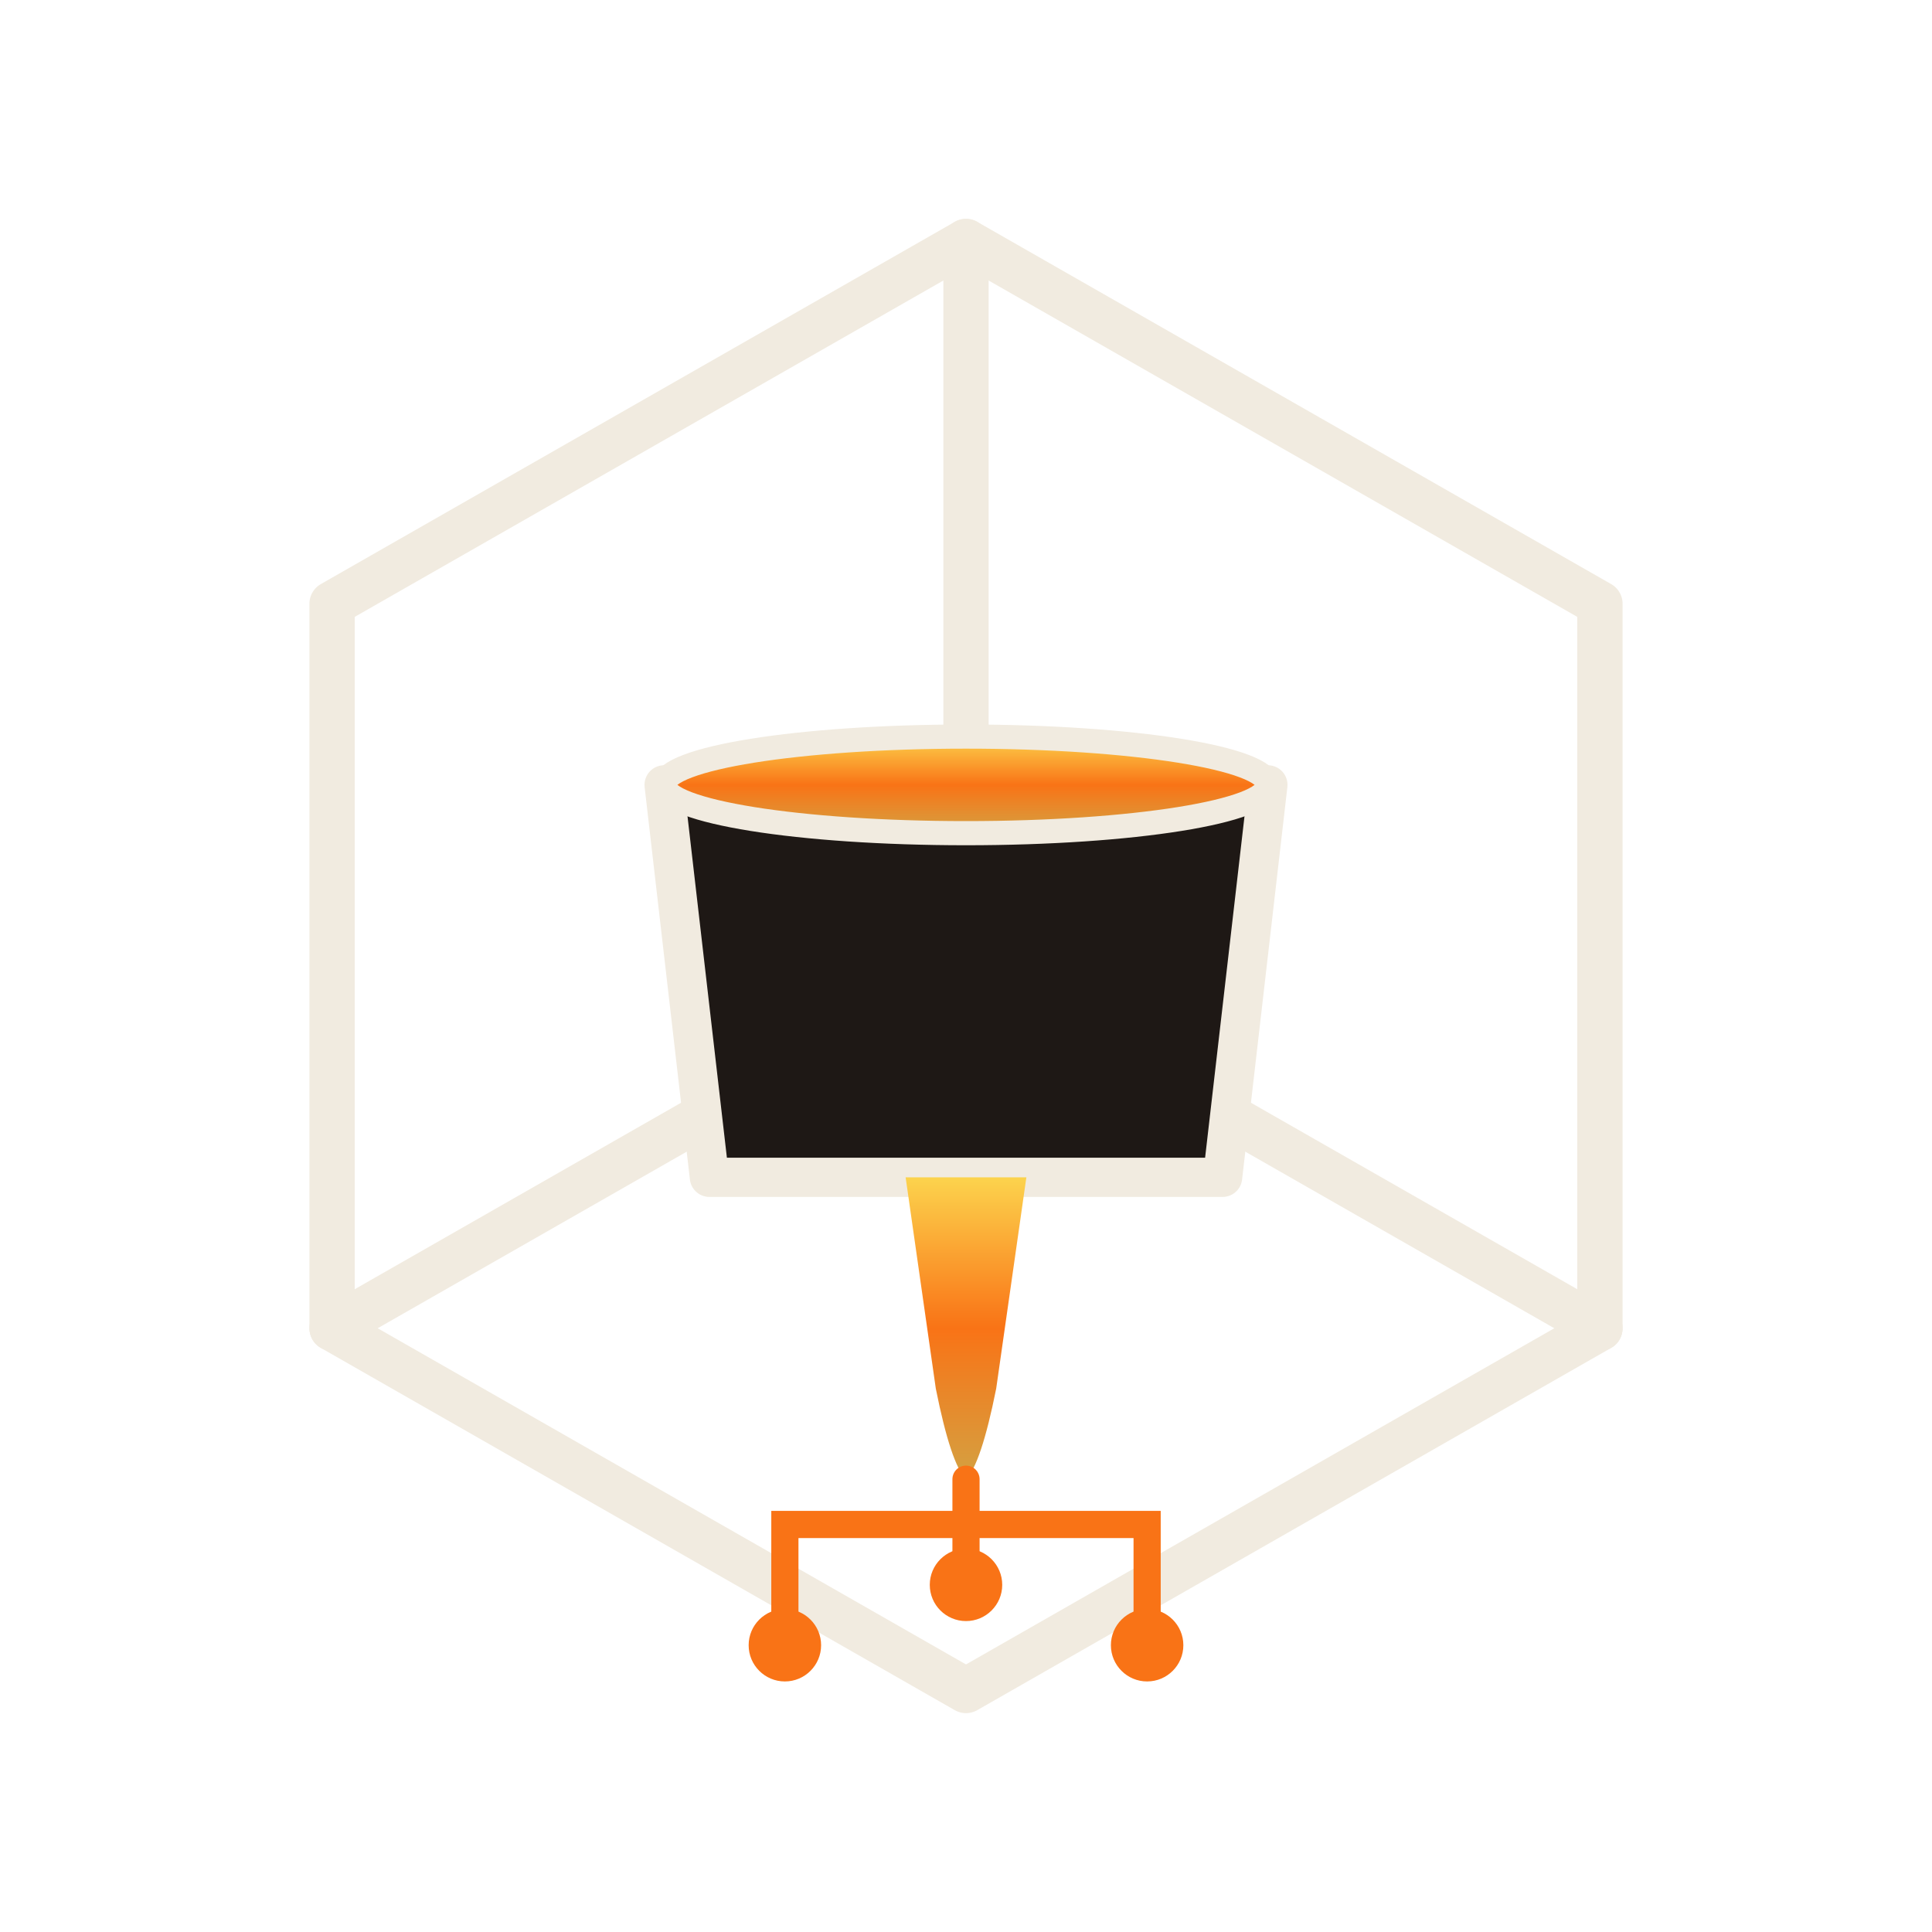
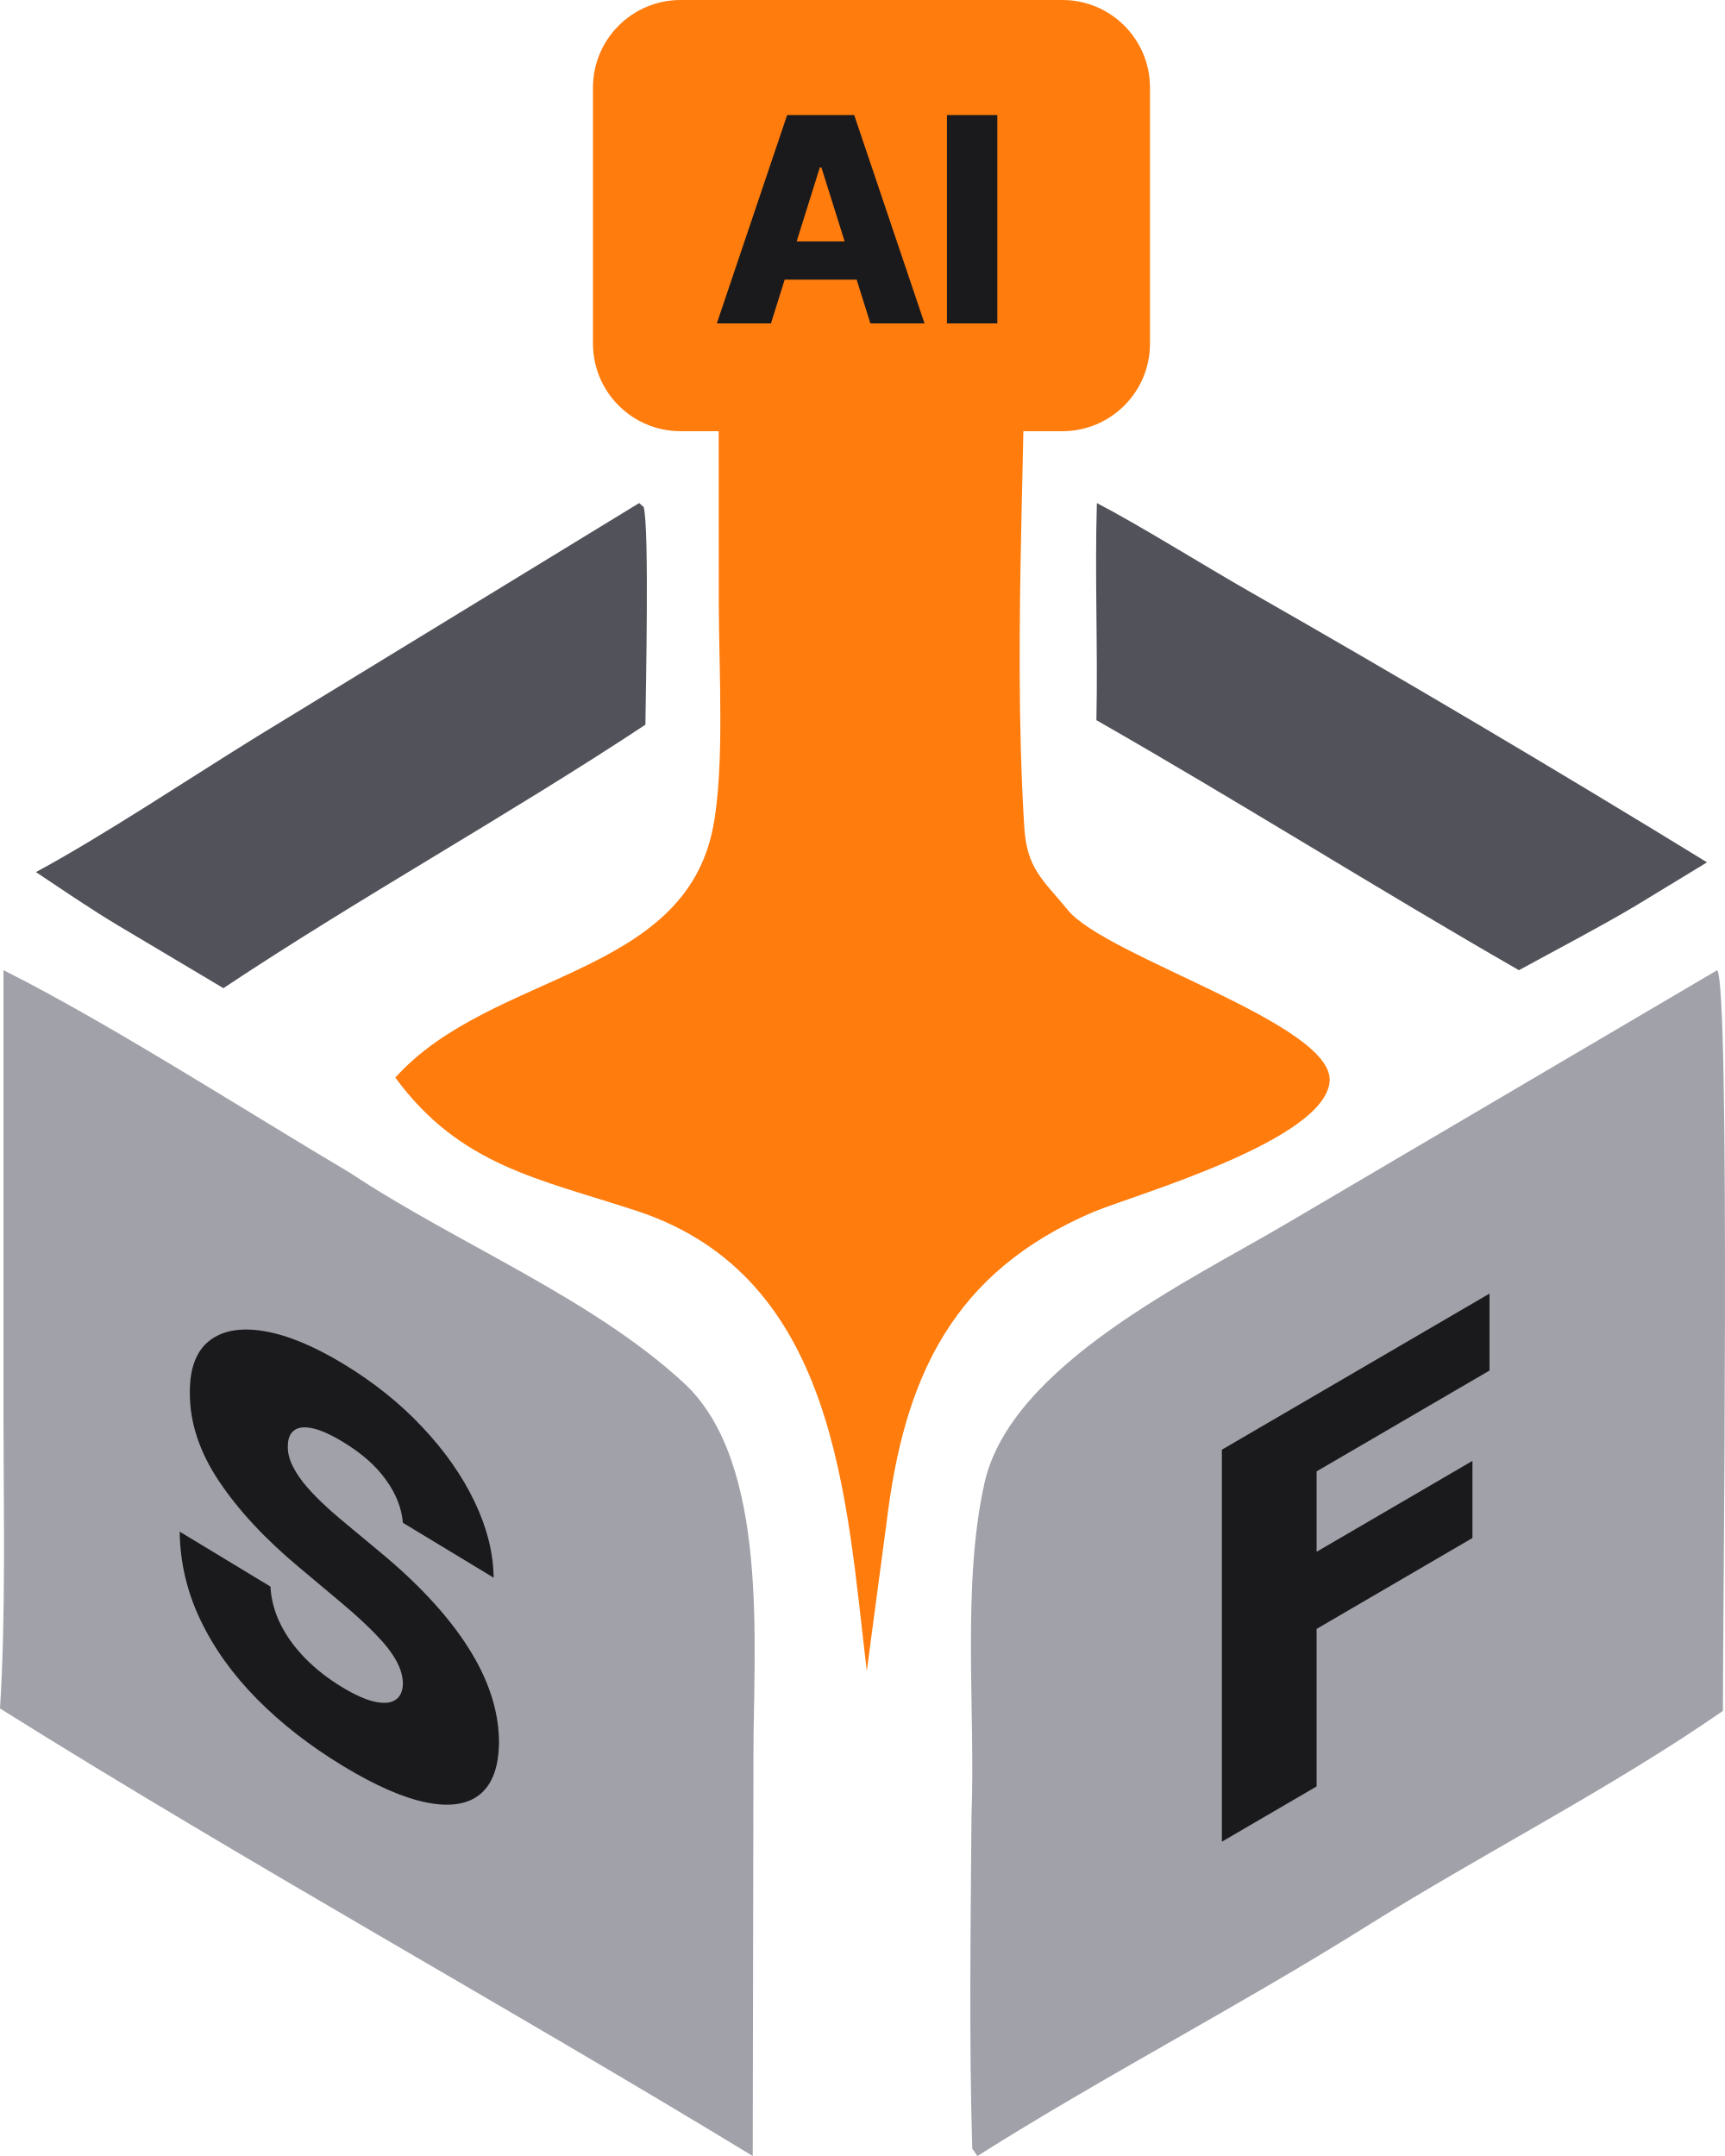
- <svg xmlns="http://www.w3.org/2000/svg" viewBox="0 0 64 64" role="img" aria-label="SaaSFoundry AI">
-   <defs>
-     <linearGradient id="sf-molten" x1="0" y1="0" x2="0" y2="1">
-       <stop offset="0%" stop-color="#FCD34D" />
-       <stop offset="50%" stop-color="#F97316" />
-       <stop offset="100%" stop-color="#D4A142" />
-     </linearGradient>
-   </defs>
-   <g fill="none" stroke="#F1EBE0" stroke-width="1.5" stroke-linejoin="round" stroke-linecap="round">
-     <path d="M32 8 53 20 53 44 32 56 11 44 11 20Z" />
-     <path d="M32 32V8M32 32 53 44M32 32 11 44" />
-   </g>
-   <path d="M22 26H42L40.5 39H23.5Z" fill="#1E1815" stroke="#F1EBE0" stroke-width="1.3" stroke-linejoin="round" />
-   <ellipse cx="32" cy="26" rx="10" ry="1.6" fill="url(#sf-molten)" />
-   <ellipse cx="32" cy="26" rx="10" ry="1.6" fill="none" stroke="#F1EBE0" stroke-width="0.8" />
-   <path d="M30 39H34L33 46Q32.5 48.5 32 49 31.5 48.5 31 46Z" fill="url(#sf-molten)" />
-   <g fill="none" stroke="#F97316" stroke-width="0.9" stroke-linecap="round">
-     <path d="M32 49V52" />
-     <path d="M32 50.5H26V54" />
-     <path d="M32 50.5H38V54" />
-   </g>
-   <g fill="#F97316">
-     <circle cx="32" cy="52.5" r="1.2" />
-     <circle cx="26" cy="54.5" r="1.2" />
-     <circle cx="38" cy="54.5" r="1.2" />
-   </g>
+ <svg xmlns="http://www.w3.org/2000/svg" width="96" height="120" viewBox="0 0 96 120" fill="none">
+   <path d="M0.193 54C5.91 56.852 13.774 61.901 19.505 65.294C25.382 69.196 32.895 72.214 38.049 76.966C42.857 81.4 41.925 91.664 41.931 97.702L41.891 120C28.077 111.6 13.723 103.685 0 95.092C0.322 90.029 0.202 84.209 0.194 79.095L0.193 54Z" fill="#A1A1AA" />
+   <path d="M95.564 54C96.307 54.803 95.873 90.97 95.884 95.227C89.637 99.558 82.472 103.187 76.004 107.243C68.934 111.677 61.45 115.545 54.395 120L54.109 119.588C53.925 113.622 54.02 107.139 54.065 101.09C54.292 95.22 53.517 88.217 54.791 82.533C56.264 75.958 66.352 71.213 71.63 68.084L95.564 54Z" fill="#A1A1AA" />
+   <path d="M39.987 12.034C45.571 11.996 51.446 12.009 57.029 12.034C57.248 23.249 56.321 34.821 57 46C57.144 48.362 58.018 48.93 59.431 50.658C61.563 53.267 74.246 57.002 73.996 60.189C73.74 63.452 63.366 66.44 60.904 67.432C52.987 70.789 50.324 76.683 49.349 84.663L48.239 93C47.083 83.415 46.61 71.074 35.431 67.395C30.004 65.609 25.61 64.896 22 59.977C27.316 54.068 38.077 54.429 39.69 46.014C40.329 42.677 40.011 37.251 40.002 33.623L39.987 12.034Z" fill="#FF7C0D" />
+   <path d="M35.57 28L35.825 28.226C36.14 29.469 35.937 38.462 35.918 40.336C28.294 45.379 20.124 49.885 12.432 55L6.609 51.532C5.05 50.602 3.517 49.549 2 48.539C5.71 46.54 10.578 43.298 14.301 40.995L35.57 28Z" fill="#52525B" />
+   <path d="M61.044 28C63.358 29.2 67.015 31.482 69.442 32.869C78.041 37.776 86.561 42.819 95 47.996L91.005 50.426C88.968 51.635 86.626 52.853 84.53 54C76.644 49.47 68.927 44.604 61.017 40.084C61.104 36.074 60.921 32.042 61.044 28Z" fill="#52525B" />
+   <rect x="33" width="31" height="24" rx="4.877" fill="#FF7C0D" />
+   <path d="M42.906 18H39.893L43.806 6.402H47.538L51.451 18H48.439L45.715 9.324H45.624L42.906 18ZM42.504 13.436H48.801V15.565H42.504V13.436ZM55.503 6.402V18H52.7V6.402H55.503Z" fill="#1A1A1C" />
+   <path d="M22.422 84.756C22.351 83.932 22.035 83.133 21.474 82.36C20.92 81.585 20.128 80.885 19.098 80.262C18.416 79.849 17.848 79.594 17.393 79.497C16.939 79.399 16.598 79.438 16.371 79.613C16.143 79.781 16.026 80.061 16.019 80.454C16.005 80.773 16.069 81.099 16.211 81.433C16.36 81.772 16.573 82.121 16.85 82.481C17.134 82.838 17.475 83.207 17.873 83.59C18.271 83.973 18.718 84.368 19.215 84.775L21.09 86.336C22.17 87.224 23.121 88.113 23.945 89.002C24.776 89.895 25.472 90.782 26.033 91.661C26.602 92.545 27.031 93.427 27.322 94.306C27.614 95.185 27.763 96.064 27.77 96.942C27.763 98.315 27.415 99.287 26.726 99.858C26.037 100.428 25.046 100.584 23.754 100.328C22.468 100.075 20.916 99.399 19.098 98.298C17.273 97.193 15.682 95.957 14.325 94.589C12.969 93.221 11.914 91.752 11.161 90.181C10.408 88.61 10.021 86.966 10 85.249L15.05 88.305C15.092 89.034 15.28 89.734 15.614 90.405C15.948 91.076 16.406 91.708 16.989 92.302C17.578 92.9 18.26 93.434 19.034 93.902C19.744 94.332 20.348 94.602 20.845 94.711C21.349 94.824 21.736 94.792 22.006 94.615C22.276 94.437 22.415 94.13 22.422 93.694C22.415 93.278 22.287 92.849 22.038 92.407C21.79 91.959 21.406 91.471 20.888 90.944C20.376 90.414 19.723 89.816 18.928 89.15L16.648 87.238C14.758 85.661 13.271 84.061 12.184 82.437C11.097 80.806 10.557 79.166 10.565 77.515C10.557 76.162 10.92 75.198 11.651 74.625C12.383 74.053 13.395 73.873 14.688 74.087C15.98 74.302 17.454 74.909 19.109 75.911C20.799 76.934 22.266 78.11 23.509 79.437C24.759 80.762 25.728 82.148 26.417 83.594C27.106 85.041 27.457 86.447 27.472 87.812L22.422 84.756Z" fill="#1A1A1C" />
+   <path d="M68 102.506V80.688L82.894 72V76.283L73.273 81.894V86.369L81.945 81.31V85.603L73.273 90.662V99.43L68 102.506Z" fill="#1A1A1C" />
</svg>
